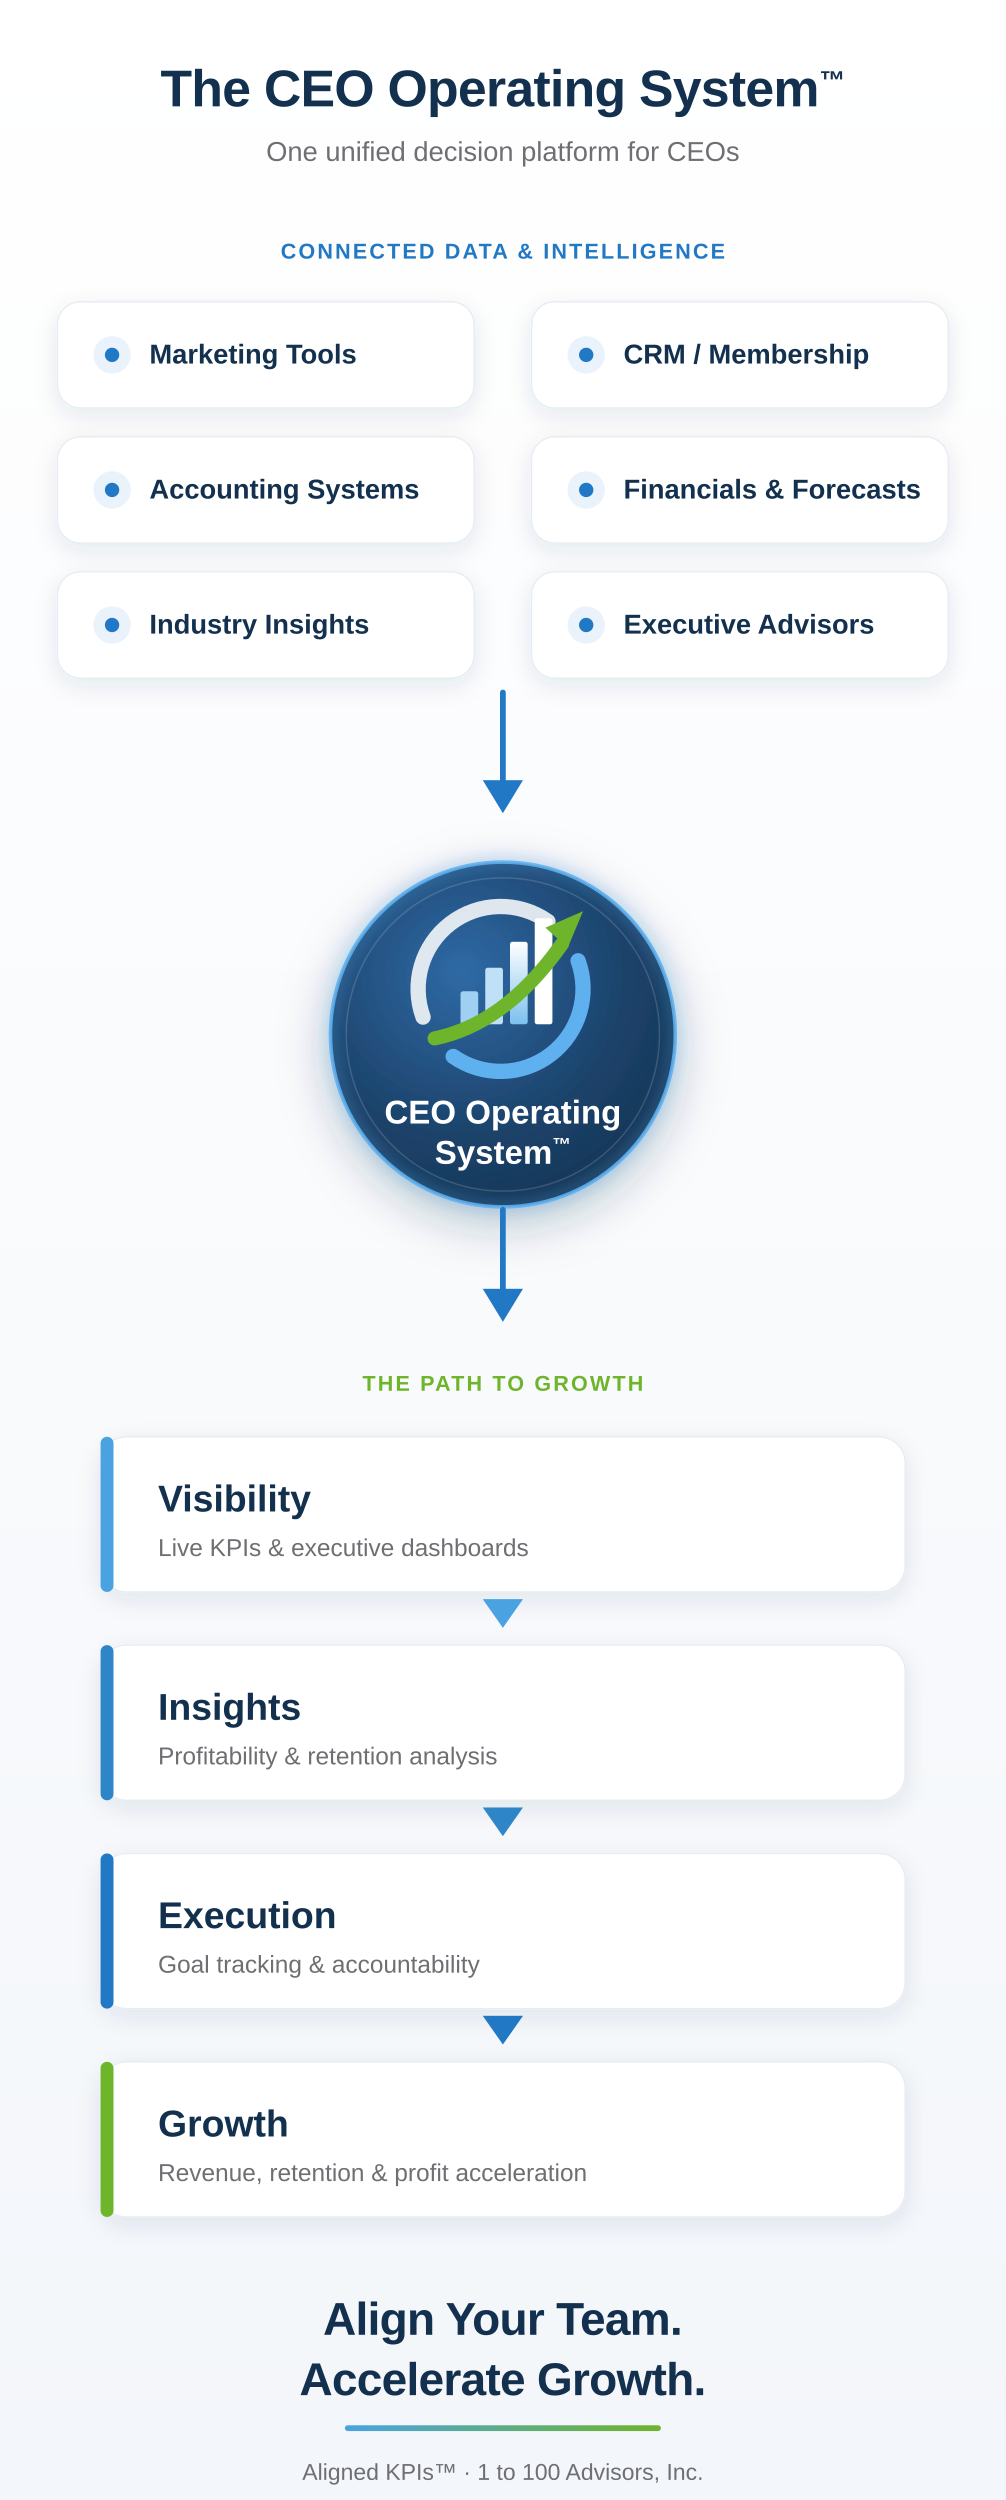
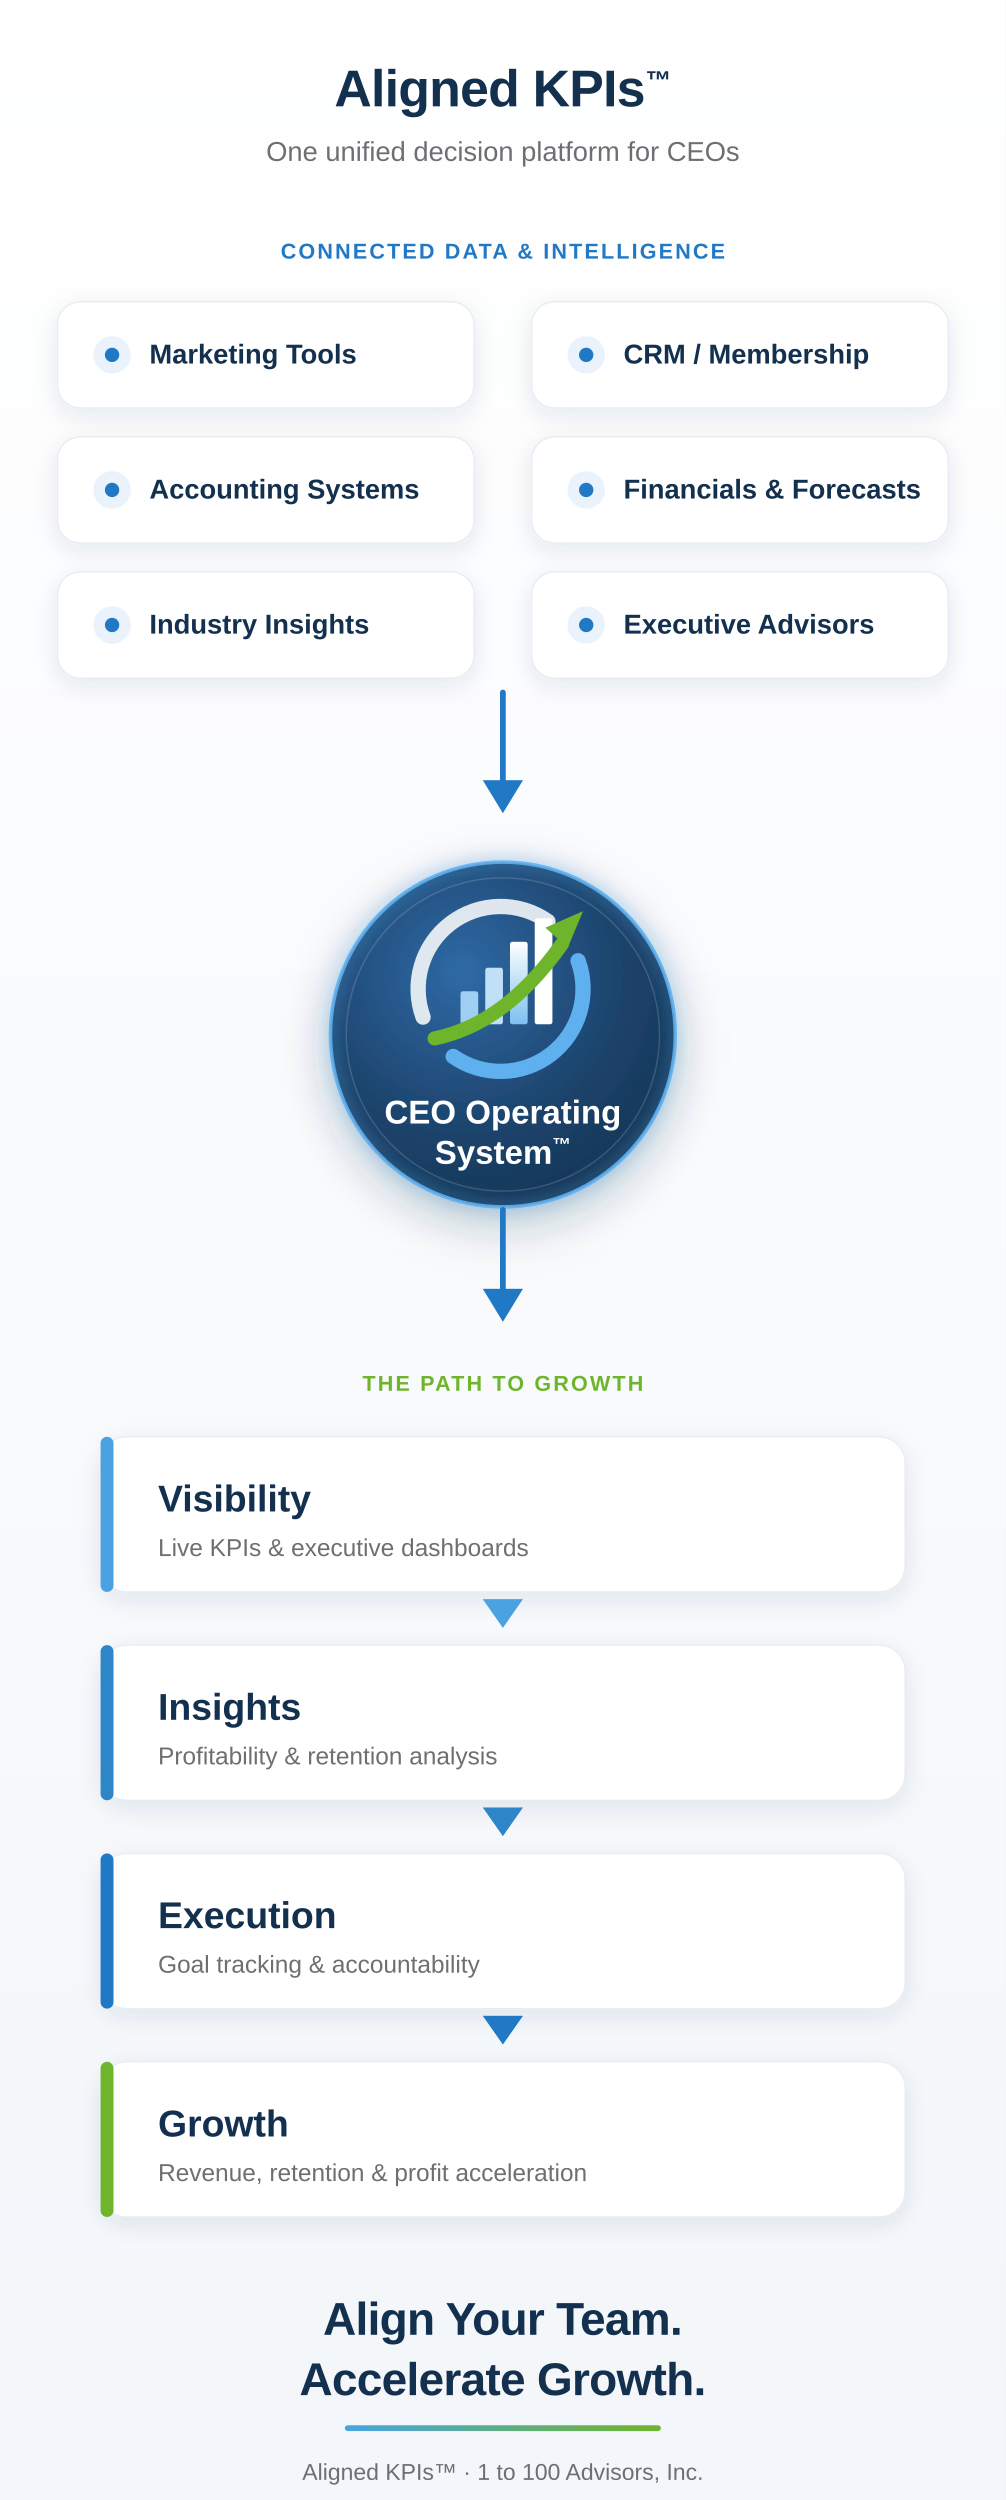
- <svg xmlns="http://www.w3.org/2000/svg" viewBox="0 0 700 1740" role="img" aria-label="The CEO Operating System — one unified decision platform for CEOs">
+ <svg xmlns="http://www.w3.org/2000/svg" viewBox="0 0 700 1740" role="img" aria-label="Aligned KPIs — one unified decision platform for CEOs">
  <defs>
    <linearGradient id="bg" x1="0" y1="0" x2="0" y2="1">
      <stop offset="0" stop-color="#ffffff" />
      <stop offset="1" stop-color="#f3f6fa" />
    </linearGradient>
    <radialGradient id="hub" cx="38%" cy="32%" r="80%">
      <stop offset="0" stop-color="#2f6aa6" />
      <stop offset="55%" stop-color="#1d456e" />
      <stop offset="100%" stop-color="#13314f" />
    </radialGradient>
    <linearGradient id="hubBars" x1="0" y1="1" x2="0" y2="0">
      <stop offset="0" stop-color="#7cc0ef" />
      <stop offset="1" stop-color="#ffffff" />
    </linearGradient>
    <linearGradient id="growthLine" x1="0" y1="0" x2="1" y2="0">
      <stop offset="0" stop-color="#4aa3e0" />
      <stop offset="1" stop-color="#6fb52c" />
    </linearGradient>
    <filter id="card" x="-20%" y="-20%" width="140%" height="160%">
      <feDropShadow dx="0" dy="5" stdDeviation="8" flood-color="#16314f" flood-opacity="0.10" />
    </filter>
    <filter id="hubShadow" x="-50%" y="-50%" width="200%" height="200%">
      <feDropShadow dx="0" dy="10" stdDeviation="18" flood-color="#13314f" flood-opacity="0.30" />
    </filter>
    <filter id="ringGlow" x="-50%" y="-50%" width="200%" height="200%">
      <feGaussianBlur stdDeviation="5" result="b" />
      <feMerge>
        <feMergeNode in="b" />
        <feMergeNode in="SourceGraphic" />
      </feMerge>
    </filter>
  </defs>
  <rect width="700" height="1740" fill="url(#bg)" />
  <g font-family="-apple-system, BlinkMacSystemFont, 'SF Pro Display', 'Helvetica Neue', Arial, sans-serif" text-anchor="middle">
-     <text x="350" y="74" font-size="36" font-weight="700" fill="#13314f" letter-spacing="-0.5">The CEO Operating System<tspan font-size="18" dy="-12">™</tspan>
+     <text x="350" y="74" font-size="36" font-weight="700" fill="#13314f" letter-spacing="-0.5">Aligned KPIs<tspan font-size="18" dy="-12">™</tspan>
    </text>
    <text x="350" y="112" font-size="19" font-weight="400" fill="#6e6e73">One unified decision platform for CEOs</text>
  </g>
  <text x="350" y="180" text-anchor="middle" font-family="-apple-system, BlinkMacSystemFont, 'SF Pro Display', 'Helvetica Neue', Arial, sans-serif" font-size="15" font-weight="700" fill="#2178c4" letter-spacing="1.5">CONNECTED DATA &amp; INTELLIGENCE</text>
  <g font-family="-apple-system, BlinkMacSystemFont, 'SF Pro Display', 'Helvetica Neue', Arial, sans-serif">
    <g>
      <rect x="40" y="210" width="290" height="74" rx="16" fill="#ffffff" stroke="#e6ecf3" filter="url(#card)" />
      <circle cx="78" cy="247" r="13" fill="#eaf3fb" />
      <circle cx="78" cy="247" r="5" fill="#2178c4" />
      <text x="104" y="253" font-size="19" font-weight="600" fill="#13314f">Marketing Tools</text>
    </g>
    <g>
      <rect x="370" y="210" width="290" height="74" rx="16" fill="#ffffff" stroke="#e6ecf3" filter="url(#card)" />
      <circle cx="408" cy="247" r="13" fill="#eaf3fb" />
      <circle cx="408" cy="247" r="5" fill="#2178c4" />
      <text x="434" y="253" font-size="19" font-weight="600" fill="#13314f">CRM / Membership</text>
    </g>
    <g>
      <rect x="40" y="304" width="290" height="74" rx="16" fill="#ffffff" stroke="#e6ecf3" filter="url(#card)" />
      <circle cx="78" cy="341" r="13" fill="#eaf3fb" />
      <circle cx="78" cy="341" r="5" fill="#2178c4" />
      <text x="104" y="347" font-size="19" font-weight="600" fill="#13314f">Accounting Systems</text>
    </g>
    <g>
      <rect x="370" y="304" width="290" height="74" rx="16" fill="#ffffff" stroke="#e6ecf3" filter="url(#card)" />
      <circle cx="408" cy="341" r="13" fill="#eaf3fb" />
      <circle cx="408" cy="341" r="5" fill="#2178c4" />
      <text x="434" y="347" font-size="19" font-weight="600" fill="#13314f">Financials &amp; Forecasts</text>
    </g>
    <g>
      <rect x="40" y="398" width="290" height="74" rx="16" fill="#ffffff" stroke="#e6ecf3" filter="url(#card)" />
      <circle cx="78" cy="435" r="13" fill="#eaf3fb" />
      <circle cx="78" cy="435" r="5" fill="#2178c4" />
      <text x="104" y="441" font-size="19" font-weight="600" fill="#13314f">Industry Insights</text>
    </g>
    <g>
      <rect x="370" y="398" width="290" height="74" rx="16" fill="#ffffff" stroke="#e6ecf3" filter="url(#card)" />
      <circle cx="408" cy="435" r="13" fill="#eaf3fb" />
      <circle cx="408" cy="435" r="5" fill="#2178c4" />
      <text x="434" y="441" font-size="19" font-weight="600" fill="#13314f">Executive Advisors</text>
    </g>
  </g>
  <g>
    <line x1="350" y1="482" x2="350" y2="548" stroke="#2178c4" stroke-width="4" stroke-linecap="round" />
    <path d="M336 543 L350 566 L364 543 Z" fill="#2178c4" />
  </g>
  <g>
    <circle cx="350" cy="720" r="120" fill="url(#hub)" filter="url(#hubShadow)" />
    <circle cx="350" cy="720" r="120" fill="none" stroke="#5fb0ef" stroke-width="2.5" opacity="0.9" filter="url(#ringGlow)" />
    <circle cx="350" cy="720" r="109" fill="none" stroke="#ffffff" stroke-width="1" opacity="0.15" />
    <g transform="translate(274.6,614.5) scale(0.82)">
      <path d="M 130.2 32.7 A 70 70 0 0 0 24.2 113.9" fill="none" stroke="#ffffff" stroke-width="13" stroke-linecap="round" opacity="0.85" />
      <path d="M 49.8 147.3 A 70 70 0 0 0 155.8 66.1" fill="none" stroke="#5fb0ef" stroke-width="13" stroke-linecap="round" />
      <rect x="56" y="92" width="15" height="28" rx="2" fill="#9fd0f3" />
      <rect x="77" y="72" width="15" height="48" rx="2" fill="#bfe0f7" />
      <rect x="98" y="50" width="15" height="70" rx="2" fill="url(#hubBars)" />
      <rect x="119" y="30" width="15" height="90" rx="2" fill="#ffffff" />
      <path d="M 34 132 C 72 124 108 100 142 52" fill="none" stroke="#6fb52c" stroke-width="12" stroke-linecap="round" />
      <path d="M 160 24 L 128 38 L 147 55 Z" fill="#6fb52c" />
    </g>
    <g font-family="-apple-system, BlinkMacSystemFont, 'SF Pro Display', 'Helvetica Neue', Arial, sans-serif" text-anchor="middle" fill="#ffffff">
      <text x="350" y="782" font-size="23" font-weight="700">CEO Operating</text>
      <text x="350" y="810" font-size="23" font-weight="700">System<tspan font-size="13" dy="-9">™</tspan>
      </text>
    </g>
  </g>
  <g>
    <line x1="350" y1="842" x2="350" y2="902" stroke="#2178c4" stroke-width="4" stroke-linecap="round" />
    <path d="M336 897 L350 920 L364 897 Z" fill="#2178c4" />
  </g>
  <text x="350" y="968" text-anchor="middle" font-family="-apple-system, BlinkMacSystemFont, 'SF Pro Display', 'Helvetica Neue', Arial, sans-serif" font-size="15" font-weight="700" fill="#6fb52c" letter-spacing="1.5">THE PATH TO GROWTH</text>
  <g font-family="-apple-system, BlinkMacSystemFont, 'SF Pro Display', 'Helvetica Neue', Arial, sans-serif">
    <g>
      <rect x="70" y="1000" width="560" height="108" rx="18" fill="#ffffff" stroke="#e6ecf3" filter="url(#card)" />
      <rect x="70" y="1000" width="9" height="108" rx="4.5" fill="#4aa3e0" />
      <text x="110" y="1052" font-size="26" font-weight="700" fill="#13314f">Visibility</text>
      <text x="110" y="1083" font-size="17" font-weight="400" fill="#6e6e73">Live KPIs &amp; executive dashboards</text>
    </g>
    <path d="M336 1113 L350 1133 L364 1113 Z" fill="#4aa3e0" />
    <g>
      <rect x="70" y="1145" width="560" height="108" rx="18" fill="#ffffff" stroke="#e6ecf3" filter="url(#card)" />
      <rect x="70" y="1145" width="9" height="108" rx="4.5" fill="#2e86c9" />
      <text x="110" y="1197" font-size="26" font-weight="700" fill="#13314f">Insights</text>
      <text x="110" y="1228" font-size="17" font-weight="400" fill="#6e6e73">Profitability &amp; retention analysis</text>
    </g>
    <path d="M336 1258 L350 1278 L364 1258 Z" fill="#2e86c9" />
    <g>
      <rect x="70" y="1290" width="560" height="108" rx="18" fill="#ffffff" stroke="#e6ecf3" filter="url(#card)" />
      <rect x="70" y="1290" width="9" height="108" rx="4.5" fill="#2178c4" />
      <text x="110" y="1342" font-size="26" font-weight="700" fill="#13314f">Execution</text>
      <text x="110" y="1373" font-size="17" font-weight="400" fill="#6e6e73">Goal tracking &amp; accountability</text>
    </g>
    <path d="M336 1403 L350 1423 L364 1403 Z" fill="#2178c4" />
    <g>
      <rect x="70" y="1435" width="560" height="108" rx="18" fill="#ffffff" stroke="#e6ecf3" filter="url(#card)" />
      <rect x="70" y="1435" width="9" height="108" rx="4.5" fill="#6fb52c" />
      <text x="110" y="1487" font-size="26" font-weight="700" fill="#13314f">Growth</text>
      <text x="110" y="1518" font-size="17" font-weight="400" fill="#6e6e73">Revenue, retention &amp; profit acceleration</text>
    </g>
  </g>
  <g font-family="-apple-system, BlinkMacSystemFont, 'SF Pro Display', 'Helvetica Neue', Arial, sans-serif" text-anchor="middle">
    <text x="350" y="1625" font-size="32" font-weight="700" fill="#13314f" letter-spacing="-0.5">Align Your Team.</text>
    <text x="350" y="1667" font-size="32" font-weight="700" fill="#13314f" letter-spacing="-0.5">Accelerate Growth.</text>
    <rect x="240" y="1688" width="220" height="4" rx="2" fill="url(#growthLine)" />
    <text x="350" y="1726" font-size="16" font-weight="500" fill="#6e6e73">Aligned KPIs™ · 1 to 100 Advisors, Inc.</text>
  </g>
</svg>
